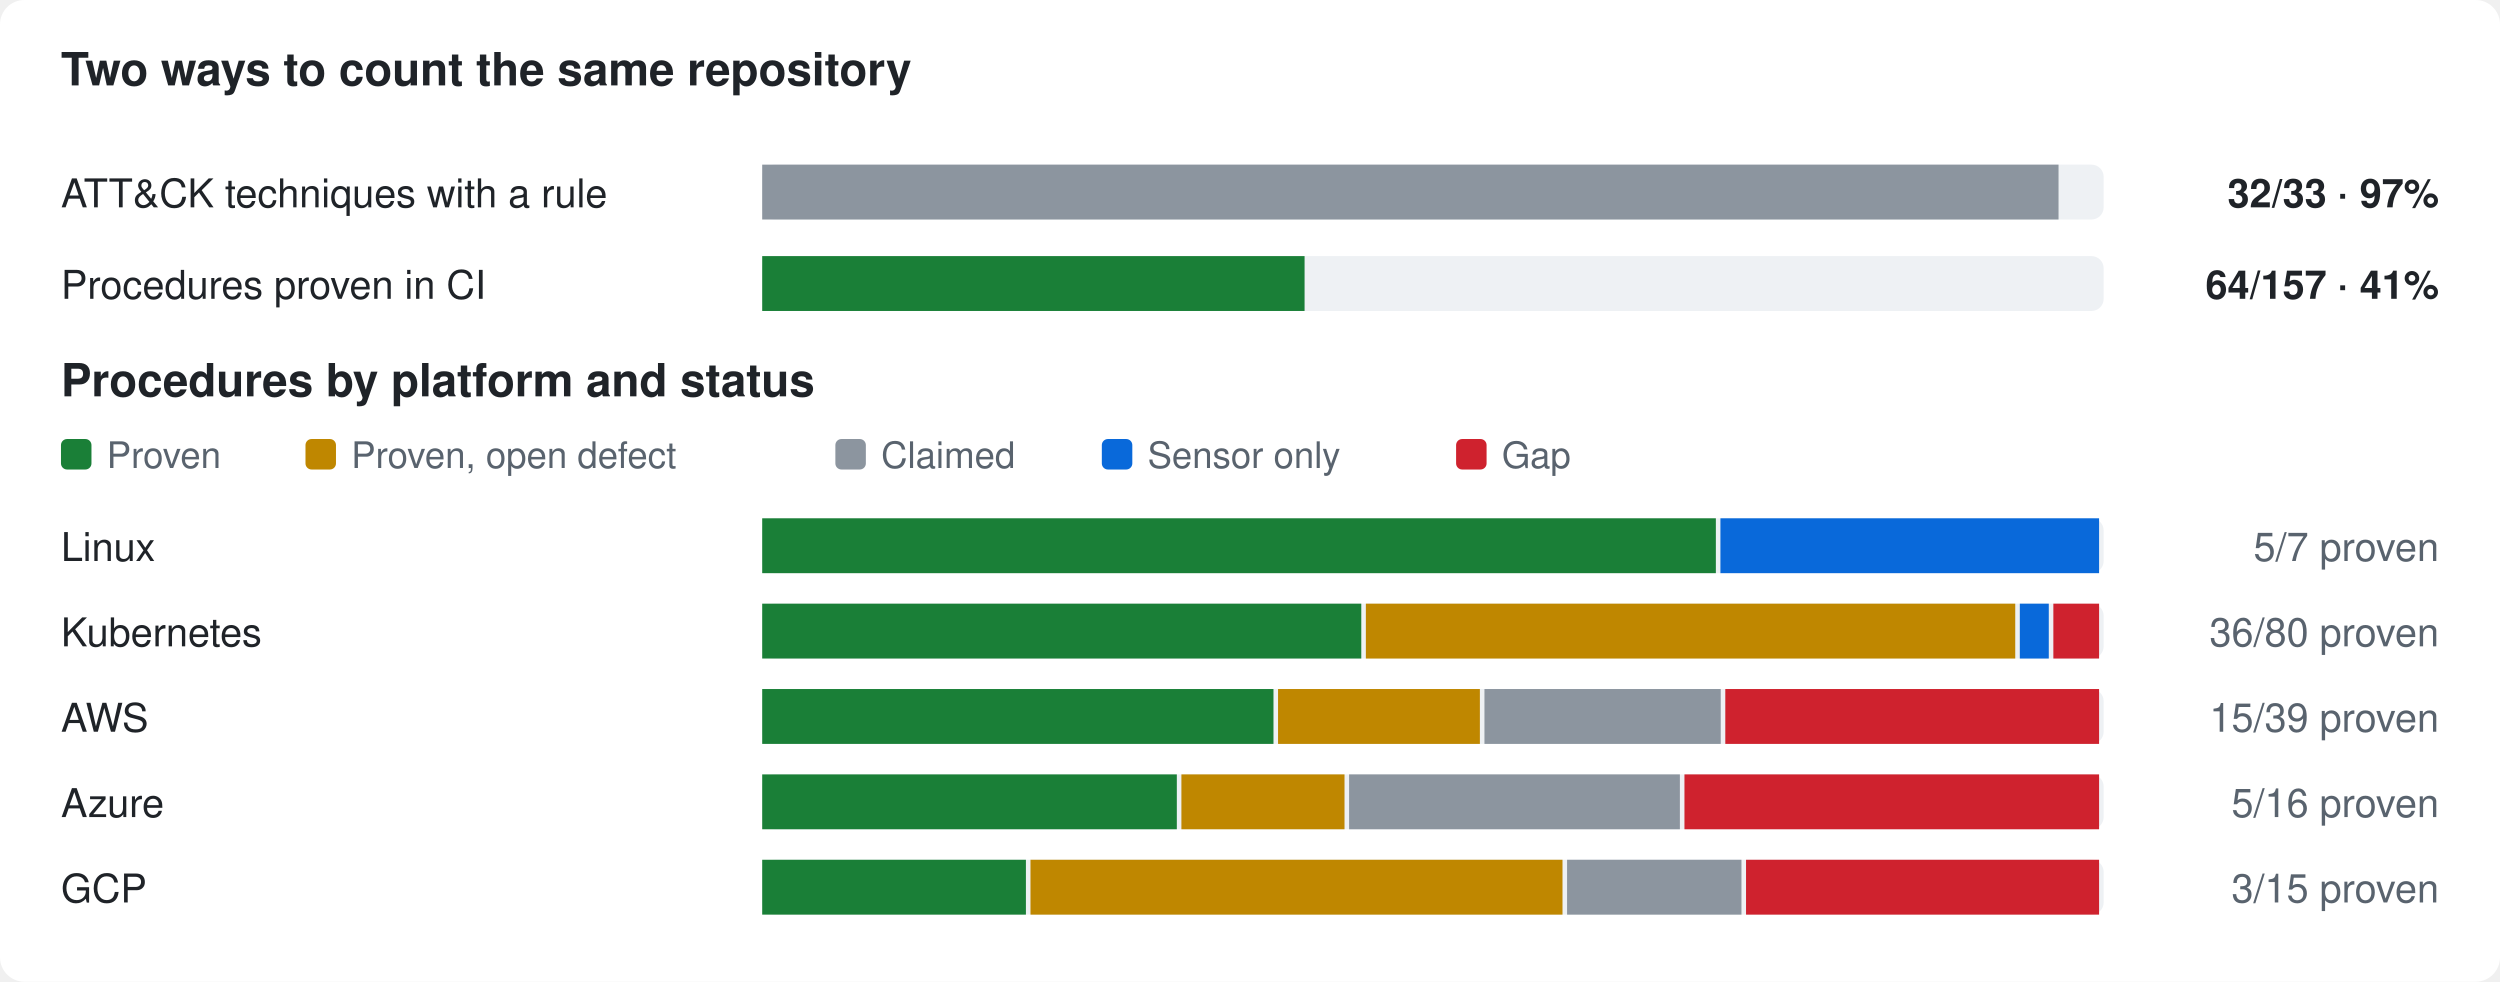
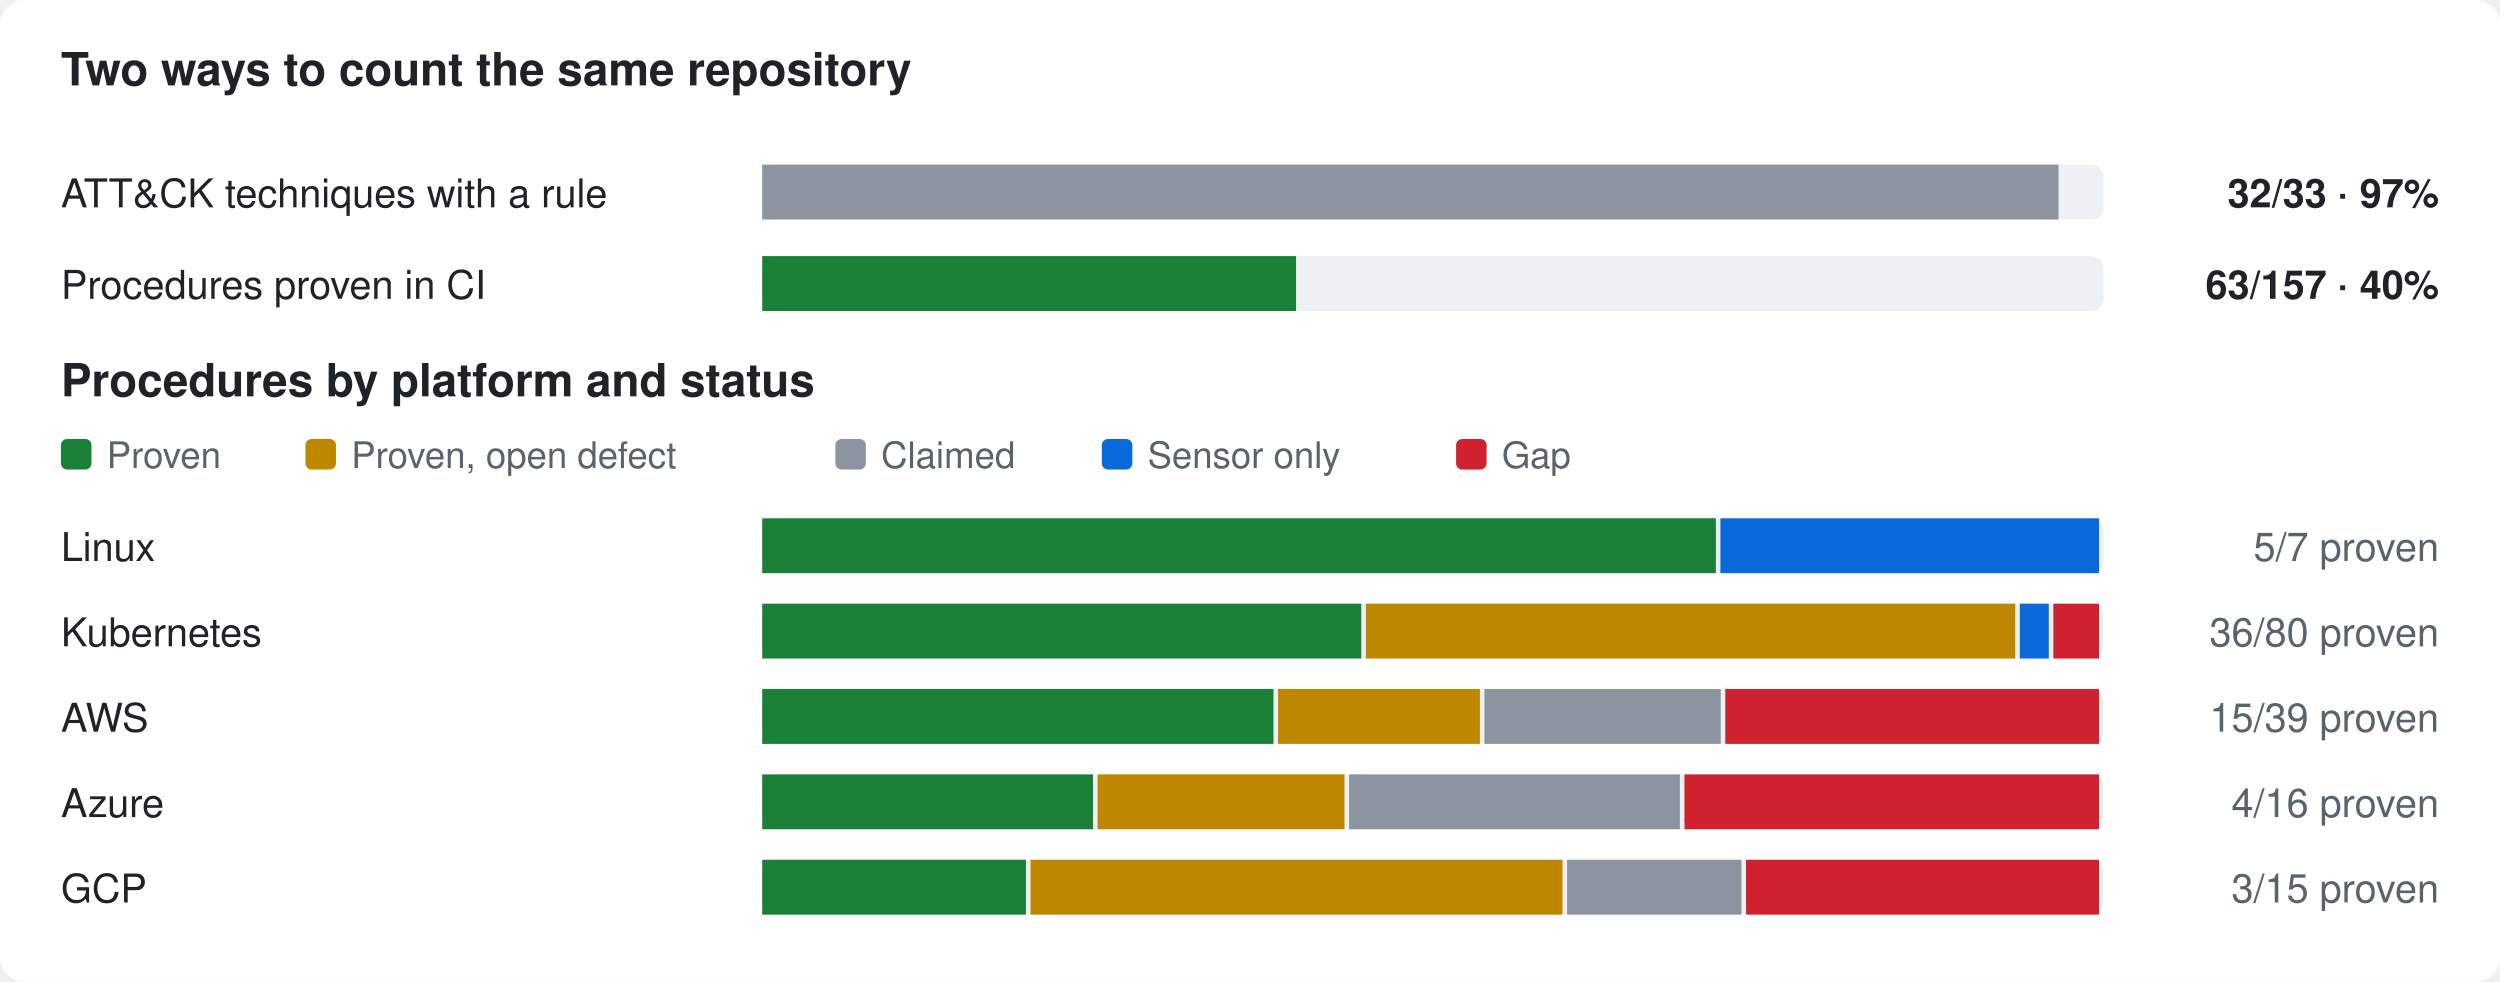
- <svg xmlns="http://www.w3.org/2000/svg" width="820" height="322" viewBox="0 0 820 322" font-family="-apple-system,BlinkMacSystemFont,'Segoe UI',Helvetica,Arial,sans-serif" role="img" aria-label="Procedure coverage: 64 of 157 procedures proven in CI">
+ <svg xmlns="http://www.w3.org/2000/svg" width="820" height="322" viewBox="0 0 820 322" font-family="-apple-system,BlinkMacSystemFont,'Segoe UI',Helvetica,Arial,sans-serif" role="img" aria-label="Procedure coverage: 63 of 157 procedures proven in CI">
  <rect width="820" height="322" rx="8" fill="#ffffff" />
  <text x="20" y="28" fill="#1f2328" font-size="15" font-weight="600" text-anchor="start">Two ways to count the same repository</text>
  <text x="20" y="68" fill="#1f2328" font-size="13" font-weight="400" text-anchor="start">ATT&amp;CK techniques with a rule</text>
  <rect x="250" y="54" width="440" height="18" rx="4" fill="#eef1f4" />
  <rect x="250.0" y="54" width="425.2" height="18" fill="#8c959f" />
  <text x="800" y="68" fill="#1f2328" font-size="13" font-weight="600" text-anchor="end">32/33 · 97%</text>
  <text x="20" y="98" fill="#1f2328" font-size="13" font-weight="400" text-anchor="start">Procedures proven in CI</text>
  <rect x="250" y="84" width="440" height="18" rx="4" fill="#eef1f4" />
-   <rect x="250.0" y="84" width="177.9" height="18" fill="#1a7f37" />
-   <text x="800" y="98" fill="#1f2328" font-size="13" font-weight="600" text-anchor="end">64/157 · 41%</text>
+   <rect x="250.0" y="84" width="175.1" height="18" fill="#1a7f37" />
+   <text x="800" y="98" fill="#1f2328" font-size="13" font-weight="600" text-anchor="end">63/157 · 40%</text>
  <text x="20" y="130" fill="#1f2328" font-size="15" font-weight="600" text-anchor="start">Procedures by platform and status</text>
  <rect x="20" y="144" width="10" height="10" rx="2" fill="#1a7f37" />
  <text x="35" y="153.5" fill="#59636e" font-size="12" font-weight="400" text-anchor="start">Proven</text>
  <rect x="100.2" y="144" width="10" height="10" rx="2" fill="#bf8700" />
  <text x="115.2" y="153.5" fill="#59636e" font-size="12" font-weight="400" text-anchor="start">Proven, open defect</text>
  <rect x="274.0" y="144" width="10" height="10" rx="2" fill="#8c959f" />
  <text x="289.0" y="153.5" fill="#59636e" font-size="12" font-weight="400" text-anchor="start">Claimed</text>
  <rect x="361.4" y="144" width="10" height="10" rx="2" fill="#0969da" />
  <text x="376.4" y="153.5" fill="#59636e" font-size="12" font-weight="400" text-anchor="start">Sensor only</text>
  <rect x="477.6" y="144" width="10" height="10" rx="2" fill="#cf222e" />
  <text x="492.6" y="153.5" fill="#59636e" font-size="12" font-weight="400" text-anchor="start">Gap</text>
  <text x="20" y="184" fill="#1f2328" font-size="13" font-weight="400" text-anchor="start">Linux</text>
  <rect x="250" y="170" width="440" height="18" rx="4" fill="#eef1f4" />
  <rect x="250.0" y="170" width="312.8" height="18" fill="#1a7f37" />
  <rect x="564.3" y="170" width="124.2" height="18" fill="#0969da" />
  <text x="800" y="184" fill="#59636e" font-size="13" font-weight="400" text-anchor="end">5/7 proven</text>
  <text x="20" y="212" fill="#1f2328" font-size="13" font-weight="400" text-anchor="start">Kubernetes</text>
  <rect x="250" y="198" width="440" height="18" rx="4" fill="#eef1f4" />
  <rect x="250.0" y="198" width="196.5" height="18" fill="#1a7f37" />
  <rect x="448.0" y="198" width="213.0" height="18" fill="#bf8700" />
  <rect x="662.5" y="198" width="9.5" height="18" fill="#0969da" />
  <rect x="673.5" y="198" width="15.0" height="18" fill="#cf222e" />
  <text x="800" y="212" fill="#59636e" font-size="13" font-weight="400" text-anchor="end">36/80 proven</text>
  <text x="20" y="240" fill="#1f2328" font-size="13" font-weight="400" text-anchor="start">AWS</text>
  <rect x="250" y="226" width="440" height="18" rx="4" fill="#eef1f4" />
  <rect x="250.0" y="226" width="167.7" height="18" fill="#1a7f37" />
  <rect x="419.2" y="226" width="66.2" height="18" fill="#bf8700" />
  <rect x="486.9" y="226" width="77.5" height="18" fill="#8c959f" />
  <rect x="565.9" y="226" width="122.6" height="18" fill="#cf222e" />
  <text x="800" y="240" fill="#59636e" font-size="13" font-weight="400" text-anchor="end">15/39 proven</text>
  <text x="20" y="268" fill="#1f2328" font-size="13" font-weight="400" text-anchor="start">Azure</text>
  <rect x="250" y="254" width="440" height="18" rx="4" fill="#eef1f4" />
-   <rect x="250.0" y="254" width="136.0" height="18" fill="#1a7f37" />
-   <rect x="387.5" y="254" width="53.5" height="18" fill="#bf8700" />
+   <rect x="250.0" y="254" width="108.5" height="18" fill="#1a7f37" />
+   <rect x="360.0" y="254" width="81.0" height="18" fill="#bf8700" />
  <rect x="442.5" y="254" width="108.5" height="18" fill="#8c959f" />
  <rect x="552.5" y="254" width="136.0" height="18" fill="#cf222e" />
-   <text x="800" y="268" fill="#59636e" font-size="13" font-weight="400" text-anchor="end">5/16 proven</text>
+   <text x="800" y="268" fill="#59636e" font-size="13" font-weight="400" text-anchor="end">4/16 proven</text>
  <text x="20" y="296" fill="#1f2328" font-size="13" font-weight="400" text-anchor="start">GCP</text>
  <rect x="250" y="282" width="440" height="18" rx="4" fill="#eef1f4" />
  <rect x="250.0" y="282" width="86.5" height="18" fill="#1a7f37" />
  <rect x="338.0" y="282" width="174.5" height="18" fill="#bf8700" />
  <rect x="514.0" y="282" width="57.2" height="18" fill="#8c959f" />
  <rect x="572.7" y="282" width="115.8" height="18" fill="#cf222e" />
  <text x="800" y="296" fill="#59636e" font-size="13" font-weight="400" text-anchor="end">3/15 proven</text>
</svg>
